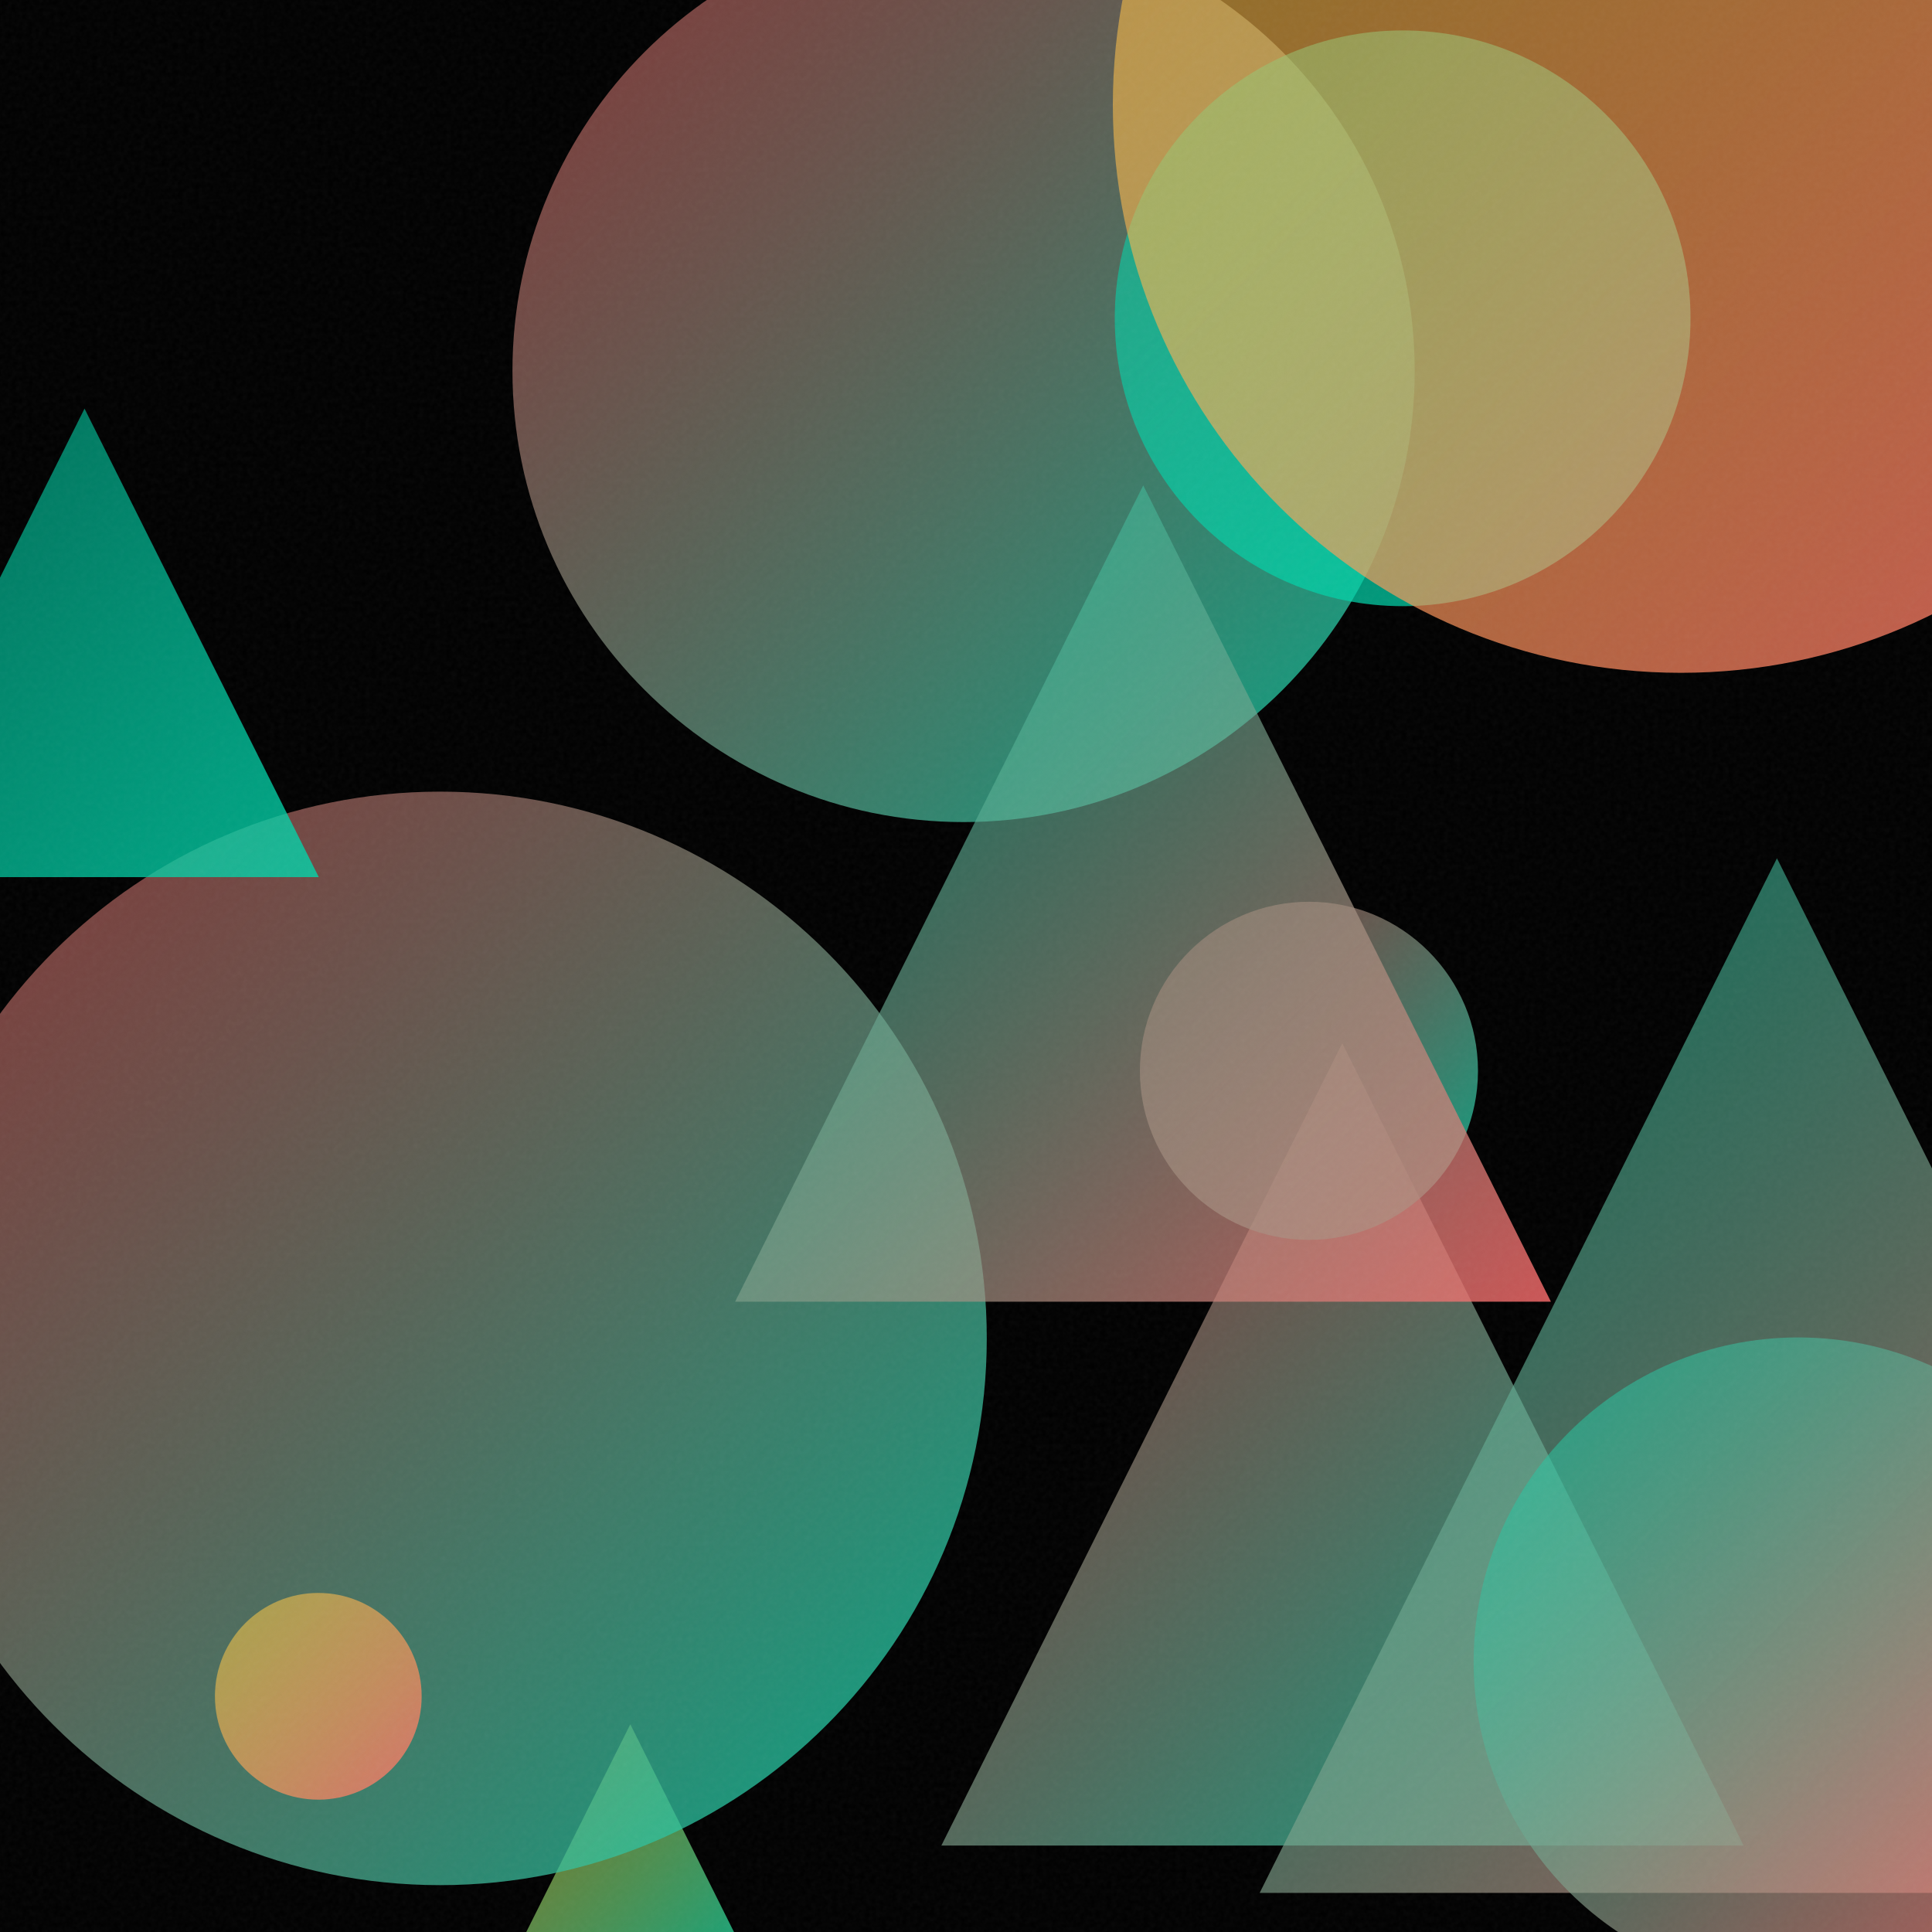
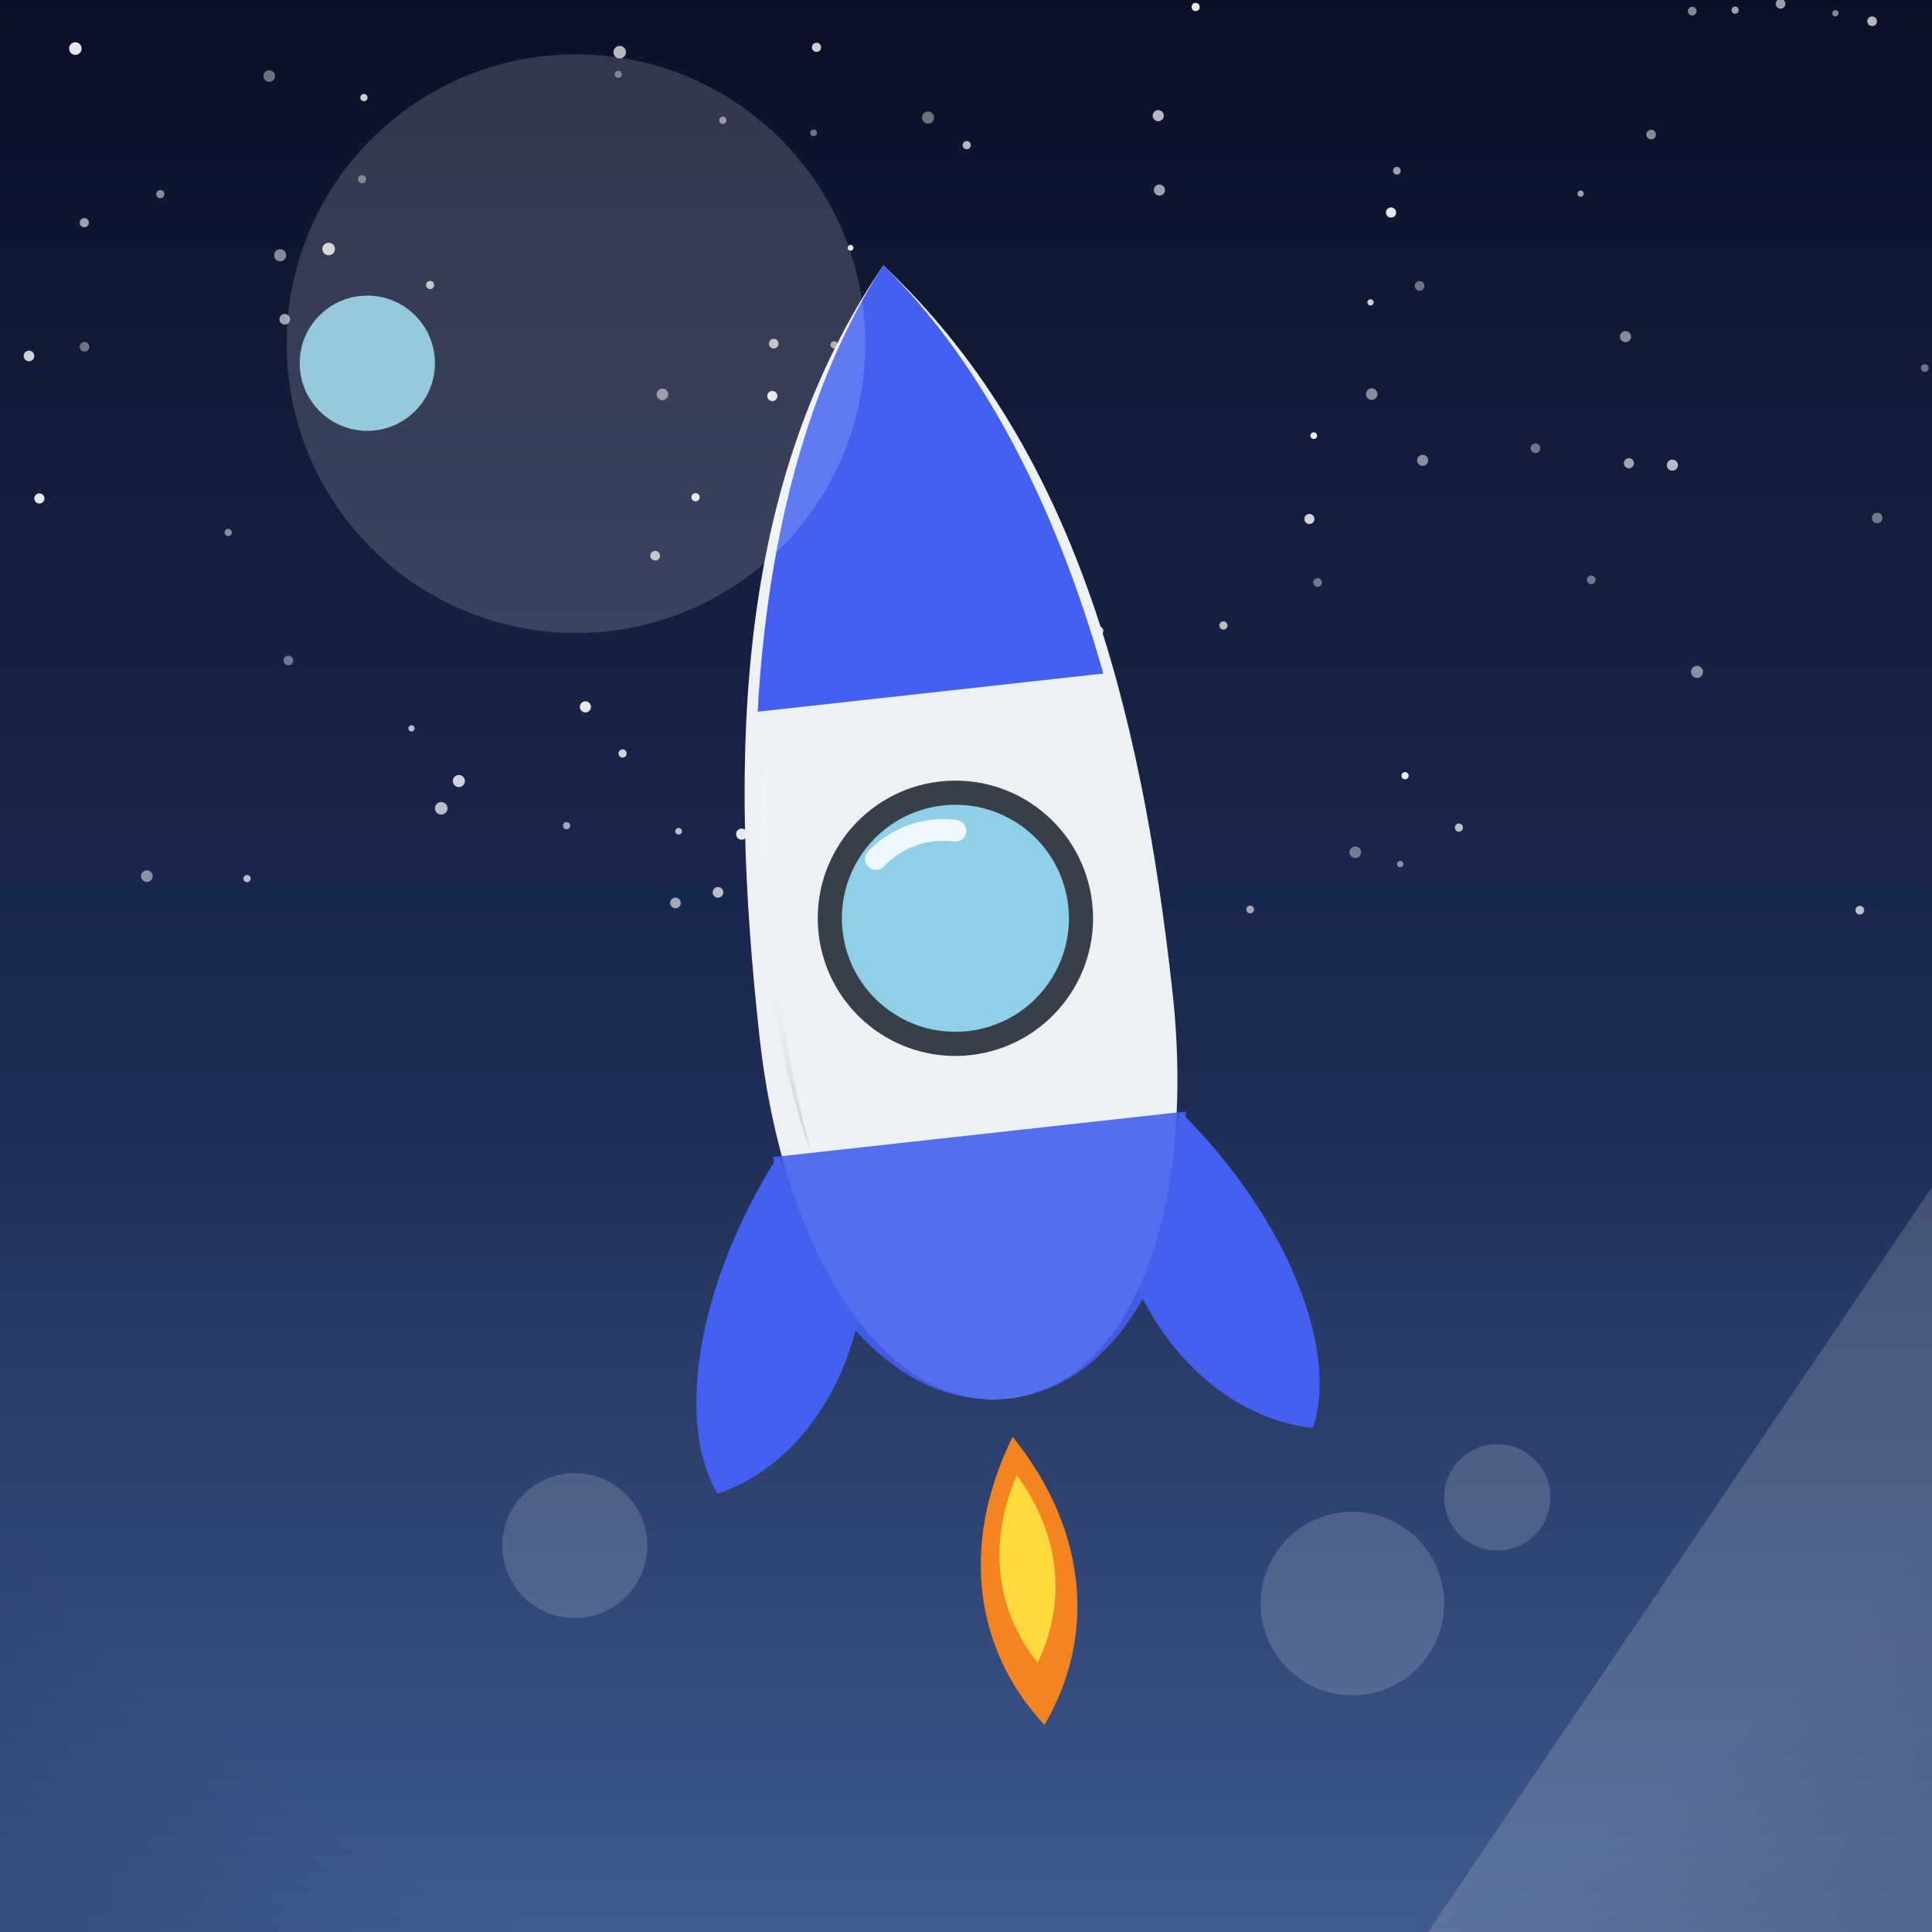
- <svg xmlns="http://www.w3.org/2000/svg" viewBox="0 0 400 400">
+ <svg xmlns="http://www.w3.org/2000/svg" viewBox="0 0 800 800">
  <defs>
-     <linearGradient id="g0" x1="106.1" y1="-16.6" x2="292.8" y2="170.2" gradientUnits="userSpaceOnUse">
-       <stop offset="0" stop-color="#FF6B6B" stop-opacity="0.5" />
-       <stop offset="1" stop-color="#00D4AA" stop-opacity="0.8" />
+     <linearGradient id="sky" x1="0" y1="0" x2="0" y2="1">
+       <stop offset="0" stop-color="#0b1026" />
+       <stop offset="0.55" stop-color="#1d2b53" />
+       <stop offset="1" stop-color="#415a8f" />
    </linearGradient>
-     <linearGradient id="g1" x1="194.9" y1="216.0" x2="361.0" y2="382.1" gradientUnits="userSpaceOnUse">
-       <stop offset="0" stop-color="#FF6B6B" stop-opacity="0.5" />
-       <stop offset="1" stop-color="#00D4AA" stop-opacity="0.8" />
+     <radialGradient id="sunG" cx="0.38" cy="0.35" r="0.9">
+       <stop offset="0" stop-color="#fff3b0" />
+       <stop offset="1" stop-color="#ffb703" />
+     </radialGradient>
+     <linearGradient id="ground" x1="0" y1="0" x2="0" y2="1">
+       <stop offset="0" stop-color="#69b06f" />
+       <stop offset="1" stop-color="#3c7a44" />
    </linearGradient>
-     <linearGradient id="g2" x1="103.1" y1="357.0" x2="157.8" y2="411.7" gradientUnits="userSpaceOnUse">
-       <stop offset="0" stop-color="#FFD93D" stop-opacity="0.5" />
-       <stop offset="1" stop-color="#00D4AA" stop-opacity="0.8" />
+     <linearGradient id="sea" x1="0" y1="0" x2="0" y2="1">
+       <stop offset="0" stop-color="#3d9bc4" />
+       <stop offset="1" stop-color="#1668a0" />
    </linearGradient>
-     <linearGradient id="g3" x1="230.8" y1="6.3" x2="350.1" y2="125.5" gradientUnits="userSpaceOnUse">
-       <stop offset="0" stop-color="#00D4AA" stop-opacity="0.5" />
-       <stop offset="1" stop-color="#00D4AA" stop-opacity="0.8" />
+     <linearGradient id="shade" x1="0" y1="0" x2="0" y2="1">
+       <stop offset="0" stop-color="#ffffff" stop-opacity="0.20" />
+       <stop offset="0.5" stop-color="#ffffff" stop-opacity="0" />
+       <stop offset="1" stop-color="#000000" stop-opacity="0.16" />
    </linearGradient>
-     <linearGradient id="g4" x1="-22.1" y1="163.9" x2="204.3" y2="390.3" gradientUnits="userSpaceOnUse">
-       <stop offset="0" stop-color="#FF6B6B" stop-opacity="0.5" />
-       <stop offset="1" stop-color="#00D4AA" stop-opacity="0.8" />
-     </linearGradient>
-     <linearGradient id="g5" x1="44.5" y1="329.8" x2="87.3" y2="372.6" gradientUnits="userSpaceOnUse">
-       <stop offset="0" stop-color="#FFD93D" stop-opacity="0.5" />
-       <stop offset="1" stop-color="#FF6B6B" stop-opacity="0.8" />
-     </linearGradient>
-     <linearGradient id="g6" x1="230.5" y1="-95.9" x2="465.6" y2="139.2" gradientUnits="userSpaceOnUse">
-       <stop offset="0" stop-color="#FFD93D" stop-opacity="0.5" />
-       <stop offset="1" stop-color="#FF6B6B" stop-opacity="0.8" />
-     </linearGradient>
-     <linearGradient id="g7" x1="235.9" y1="186.7" x2="306.0" y2="256.8" gradientUnits="userSpaceOnUse">
-       <stop offset="0" stop-color="#FF6B6B" stop-opacity="0.5" />
-       <stop offset="1" stop-color="#00D4AA" stop-opacity="0.8" />
-     </linearGradient>
-     <linearGradient id="g8" x1="260.8" y1="177.7" x2="475.0" y2="391.9" gradientUnits="userSpaceOnUse">
-       <stop offset="0" stop-color="#00D4AA" stop-opacity="0.5" />
-       <stop offset="1" stop-color="#FF6B6B" stop-opacity="0.8" />
-     </linearGradient>
-     <linearGradient id="g9" x1="305.2" y1="277.0" x2="439.5" y2="411.3" gradientUnits="userSpaceOnUse">
-       <stop offset="0" stop-color="#00D4AA" stop-opacity="0.5" />
-       <stop offset="1" stop-color="#FF6B6B" stop-opacity="0.8" />
-     </linearGradient>
-     <linearGradient id="g10" x1="-31.0" y1="84.6" x2="66.0" y2="181.6" gradientUnits="userSpaceOnUse">
-       <stop offset="0" stop-color="#00D4AA" stop-opacity="0.5" />
-       <stop offset="1" stop-color="#00D4AA" stop-opacity="0.8" />
-     </linearGradient>
-     <linearGradient id="g11" x1="152.2" y1="100.5" x2="321.1" y2="269.5" gradientUnits="userSpaceOnUse">
-       <stop offset="0" stop-color="#00D4AA" stop-opacity="0.5" />
-       <stop offset="1" stop-color="#FF6B6B" stop-opacity="0.8" />
-     </linearGradient>
-     <filter id="n">
-       <feTurbulence type="fractalNoise" baseFrequency="0.9" numOctaves="2" stitchTiles="stitch" />
-       <feColorMatrix type="saturate" values="0" />
-     </filter>
+     <radialGradient id="vig" cx="0.5" cy="0.42" r="0.85">
+       <stop offset="0.72" stop-color="#000000" stop-opacity="0" />
+       <stop offset="1" stop-color="#000000" stop-opacity="0.20" />
+     </radialGradient>
  </defs>
-   <rect width="400" height="400" fill="#000000" />
-   <circle cx="199.5" cy="76.8" r="93.4" fill="url(#g0)" />
-   <path d="M 277.9 216.0 L 361.0 382.1 L 194.9 382.1 Z" fill="url(#g1)" />
-   <path d="M 130.5 357.0 L 157.8 411.7 L 103.1 411.7 Z" fill="url(#g2)" />
-   <circle cx="290.4" cy="65.9" r="59.6" fill="url(#g3)" />
-   <circle cx="91.1" cy="277.1" r="113.2" fill="url(#g4)" />
-   <circle cx="65.9" cy="351.2" r="21.4" fill="url(#g5)" />
-   <circle cx="348.0" cy="21.7" r="117.6" fill="url(#g6)" />
-   <circle cx="271.0" cy="221.7" r="35.0" fill="url(#g7)" />
-   <path d="M 367.9 177.7 L 475.0 391.9 L 260.8 391.9 Z" fill="url(#g8)" />
-   <circle cx="372.3" cy="344.1" r="67.2" fill="url(#g9)" />
-   <path d="M 17.5 84.6 L 66.0 181.6 L -31.0 181.6 Z" fill="url(#g10)" />
-   <path d="M 236.7 100.5 L 321.1 269.5 L 152.2 269.5 Z" fill="url(#g11)" />
-   <rect width="400" height="400" filter="url(#n)" opacity="0.05" />
+   <rect width="800" height="800" fill="url(#sky)" />
+   <circle cx="578.4" cy="70.7" r="1.6" fill="#ffffff" opacity="0.6" />
+   <circle cx="392" cy="373.7" r="2.3" fill="#ffffff" opacity="0.7" />
+   <circle cx="374.6" cy="140" r="2.6" fill="#ffffff" opacity="0.6" />
+   <circle cx="297.3" cy="369.5" r="2.2" fill="#ffffff" opacity="0.7" />
+   <circle cx="31.2" cy="20.1" r="2.6" fill="#ffffff" opacity="0.9" />
+   <circle cx="797" cy="152.4" r="1.6" fill="#ffffff" opacity="0.4" />
+   <circle cx="136.1" cy="103.1" r="2.6" fill="#ffffff" opacity="0.8" />
+   <circle cx="587.8" cy="118.4" r="2" fill="#ffffff" opacity="0.4" />
+   <circle cx="718.5" cy="4.2" r="1.5" fill="#ffffff" opacity="0.6" />
+   <circle cx="182.7" cy="334.7" r="2.6" fill="#ffffff" opacity="0.7" />
+   <circle cx="336.9" cy="55" r="1.4" fill="#ffffff" opacity="0.4" />
+   <circle cx="279.7" cy="373.9" r="2.2" fill="#ffffff" opacity="0.6" />
+   <circle cx="775.2" cy="8.8" r="2" fill="#ffffff" opacity="0.7" />
+   <circle cx="480.1" cy="78.7" r="2.3" fill="#ffffff" opacity="0.6" />
+   <circle cx="150.7" cy="40.4" r="1.5" fill="#ffffff" opacity="0.8" />
+   <circle cx="190" cy="323.4" r="2.5" fill="#ffffff" opacity="0.8" />
+   <circle cx="319.8" cy="164" r="2.1" fill="#ffffff" opacity="0.9" />
+   <circle cx="16.3" cy="206.4" r="2.1" fill="#ffffff" opacity="0.9" />
+   <circle cx="451.8" cy="351.8" r="2.6" fill="#ffffff" opacity="0.5" />
+   <circle cx="506.6" cy="259" r="1.7" fill="#ffffff" opacity="0.7" />
+   <circle cx="170.4" cy="301.6" r="1.3" fill="#ffffff" opacity="0.7" />
+   <circle cx="234.6" cy="341.9" r="1.5" fill="#ffffff" opacity="0.6" />
+   <circle cx="352.2" cy="102.6" r="1.2" fill="#ffffff" opacity="0.9" />
+   <circle cx="479.6" cy="47.9" r="2.3" fill="#ffffff" opacity="0.7" />
+   <circle cx="385.9" cy="299.7" r="2.4" fill="#ffffff" opacity="0.8" />
+   <circle cx="94.5" cy="220.5" r="1.5" fill="#ffffff" opacity="0.5" />
+   <circle cx="384.3" cy="48.7" r="2.5" fill="#ffffff" opacity="0.4" />
+   <circle cx="345.4" cy="142.8" r="1.5" fill="#ffffff" opacity="0.6" />
+   <circle cx="604.1" cy="342.7" r="1.7" fill="#ffffff" opacity="0.7" />
+   <circle cx="358.7" cy="199.3" r="2.2" fill="#ffffff" opacity="0.6" />
+   <circle cx="673.1" cy="139.4" r="2.3" fill="#ffffff" opacity="0.5" />
+   <circle cx="581.8" cy="321.2" r="1.5" fill="#ffffff" opacity="0.9" />
+   <circle cx="356.6" cy="173.3" r="1.5" fill="#ffffff" opacity="0.7" />
+   <circle cx="111.5" cy="31.5" r="2.4" fill="#ffffff" opacity="0.4" />
+   <circle cx="117.9" cy="132.2" r="2.2" fill="#ffffff" opacity="0.6" />
+   <circle cx="35" cy="143.6" r="2" fill="#ffffff" opacity="0.4" />
+   <circle cx="328.3" cy="376.1" r="2.4" fill="#ffffff" opacity="0.4" />
+   <circle cx="119.4" cy="273.5" r="2" fill="#ffffff" opacity="0.4" />
+   <circle cx="674.5" cy="191.8" r="2.1" fill="#ffffff" opacity="0.6" />
+   <circle cx="417.3" cy="346" r="2.3" fill="#ffffff" opacity="0.7" />
+   <circle cx="34.9" cy="92.2" r="1.9" fill="#ffffff" opacity="0.6" />
+   <circle cx="288" cy="205.9" r="1.7" fill="#ffffff" opacity="0.9" />
+   <circle cx="700.7" cy="4.6" r="1.8" fill="#ffffff" opacity="0.5" />
+   <circle cx="542.2" cy="214.9" r="2.1" fill="#ffffff" opacity="0.8" />
+   <circle cx="257.8" cy="312" r="1.7" fill="#ffffff" opacity="0.8" />
+   <circle cx="455.1" cy="261.2" r="1.8" fill="#ffffff" opacity="0.8" />
+   <circle cx="60.8" cy="362.8" r="2.4" fill="#ffffff" opacity="0.5" />
+   <circle cx="427.8" cy="210.6" r="2.1" fill="#ffffff" opacity="0.9" />
+   <circle cx="544" cy="180.4" r="1.4" fill="#ffffff" opacity="0.9" />
+   <circle cx="567.5" cy="125.2" r="1.3" fill="#ffffff" opacity="0.8" />
+   <circle cx="495.1" cy="2.9" r="1.7" fill="#ffffff" opacity="0.9" />
+   <circle cx="654.5" cy="80.2" r="1.3" fill="#ffffff" opacity="0.6" />
+   <circle cx="345.5" cy="349" r="2.1" fill="#ffffff" opacity="0.7" />
+   <circle cx="375.9" cy="268.3" r="2" fill="#ffffff" opacity="0.8" />
+   <circle cx="338.1" cy="19.6" r="1.9" fill="#ffffff" opacity="0.8" />
+   <circle cx="374.6" cy="355.1" r="2.5" fill="#ffffff" opacity="0.7" />
+   <circle cx="702.7" cy="278.2" r="2.5" fill="#ffffff" opacity="0.5" />
+   <circle cx="274.3" cy="163.3" r="2.4" fill="#ffffff" opacity="0.5" />
+   <circle cx="683.7" cy="55.7" r="2" fill="#ffffff" opacity="0.5" />
+   <circle cx="256.6" cy="21.6" r="2.6" fill="#ffffff" opacity="0.7" />
+   <circle cx="770.1" cy="376.9" r="1.8" fill="#ffffff" opacity="0.7" />
+   <circle cx="635.8" cy="185.6" r="2" fill="#ffffff" opacity="0.4" />
+   <circle cx="242.4" cy="292.7" r="2.3" fill="#ffffff" opacity="0.9" />
+   <circle cx="12" cy="147.4" r="2.2" fill="#ffffff" opacity="0.8" />
+   <circle cx="737.3" cy="1.6" r="2" fill="#ffffff" opacity="0.6" />
+   <circle cx="149.9" cy="74.2" r="1.7" fill="#ffffff" opacity="0.4" />
+   <circle cx="576" cy="88" r="2.1" fill="#ffffff" opacity="0.9" />
+   <circle cx="307.1" cy="345.4" r="2.3" fill="#ffffff" opacity="0.9" />
+   <circle cx="313.3" cy="374.9" r="1.5" fill="#ffffff" opacity="0.9" />
+   <circle cx="692.5" cy="192.6" r="2.3" fill="#ffffff" opacity="0.7" />
+   <circle cx="579.8" cy="357.8" r="1.3" fill="#ffffff" opacity="0.5" />
+   <circle cx="178.1" cy="118" r="1.7" fill="#ffffff" opacity="0.7" />
+   <circle cx="66.4" cy="80.4" r="1.7" fill="#ffffff" opacity="0.5" />
+   <circle cx="760" cy="5.5" r="1.3" fill="#ffffff" opacity="0.5" />
+   <circle cx="400.3" cy="60.1" r="1.7" fill="#ffffff" opacity="0.7" />
+   <circle cx="517.7" cy="376.6" r="1.6" fill="#ffffff" opacity="0.6" />
+   <circle cx="320.4" cy="142.3" r="2" fill="#ffffff" opacity="0.7" />
+   <circle cx="271.3" cy="230.1" r="2" fill="#ffffff" opacity="0.7" />
+   <circle cx="561.2" cy="352.9" r="2.4" fill="#ffffff" opacity="0.4" />
+   <circle cx="256" cy="30.8" r="1.5" fill="#ffffff" opacity="0.4" />
+   <circle cx="777.3" cy="214.5" r="2.2" fill="#ffffff" opacity="0.4" />
+   <circle cx="545.6" cy="241.2" r="1.8" fill="#ffffff" opacity="0.4" />
+   <circle cx="299.3" cy="49.8" r="1.5" fill="#ffffff" opacity="0.5" />
+   <circle cx="281" cy="344.2" r="1.4" fill="#ffffff" opacity="0.7" />
+   <circle cx="589.1" cy="190.6" r="2.3" fill="#ffffff" opacity="0.5" />
+   <circle cx="116" cy="105.7" r="2.5" fill="#ffffff" opacity="0.5" />
+   <circle cx="568" cy="163.2" r="2.4" fill="#ffffff" opacity="0.5" />
+   <circle cx="375.1" cy="296.7" r="2" fill="#ffffff" opacity="0.5" />
+   <circle cx="102.3" cy="363.8" r="1.5" fill="#ffffff" opacity="0.7" />
+   <circle cx="658.9" cy="240.1" r="1.8" fill="#ffffff" opacity="0.4" />
+   <circle cx="152.1" cy="150.4" r="28" fill="#8fd0e8" opacity="0.9" />
+   <g transform="translate(400 0) scale(1 1) translate(-400 0)">
+     <g transform="rotate(-6.3 400 420)">
+       <path d="M400 596 C 428 640 424 684 400 716 C 376 684 372 640 400 596 Z" fill="#f4841f" />
+       <path d="M400 612 C 416 640 414 668 400 690 C 386 668 384 640 400 612 Z" fill="#ffd93d" />
+       <path d="M316 470 C 276 520 262 576 276 606 C 304 600 330 576 342 540 Z" fill="#4361ee" />
+       <path d="M484 470 C 524 520 538 576 524 606 C 496 600 470 576 458 540 Z" fill="#4361ee" />
+       <path d="M400 108 C 470 190 486 300 486 420 C 486 510 452 580 400 580 C 348 580 314 510 314 420 C 314 300 330 190 400 108 Z" fill="#eef1f4" />
+       <path d="M400 108 C 436 152 460 214 472 286 L 328 286 C 340 214 364 152 400 108 Z" fill="#4361ee" />
+       <path d="M314 470 L 486 470 C 482 522 450 580 400 580 C 350 580 318 522 314 470 Z" fill="#4361ee" opacity="0.9" />
+       <circle cx="400" cy="380" r="52" fill="#8fd0e8" stroke="#37404a" stroke-width="10" />
+       <path d="M370 352 A 38 38 0 0 1 404 344" stroke="#ffffff" stroke-width="9" fill="none" stroke-linecap="round" opacity="0.85" />
+       <path d="M330 300 C 322 360 322 420 330 470 C 318 420 318 360 330 300 Z" fill="url(#shade)" />
+     </g>
+     <g fill="#ffffff" opacity="0.16">
+       <circle cx="238" cy="640" r="30" />
+       <circle cx="560" cy="664" r="38" />
+       <circle cx="620" cy="620" r="22" />
+     </g>
+   </g>
+   <g opacity="0.16">
+     <circle cx="238.5" cy="142.3" r="119.8" fill="#ffffff" />
+     <path d="M 591.3 800 L 800 800 L 800 491.6 Z" fill="#ffffff" />
+   </g>
+   <rect width="800" height="800" fill="url(#vig)" />
</svg>
